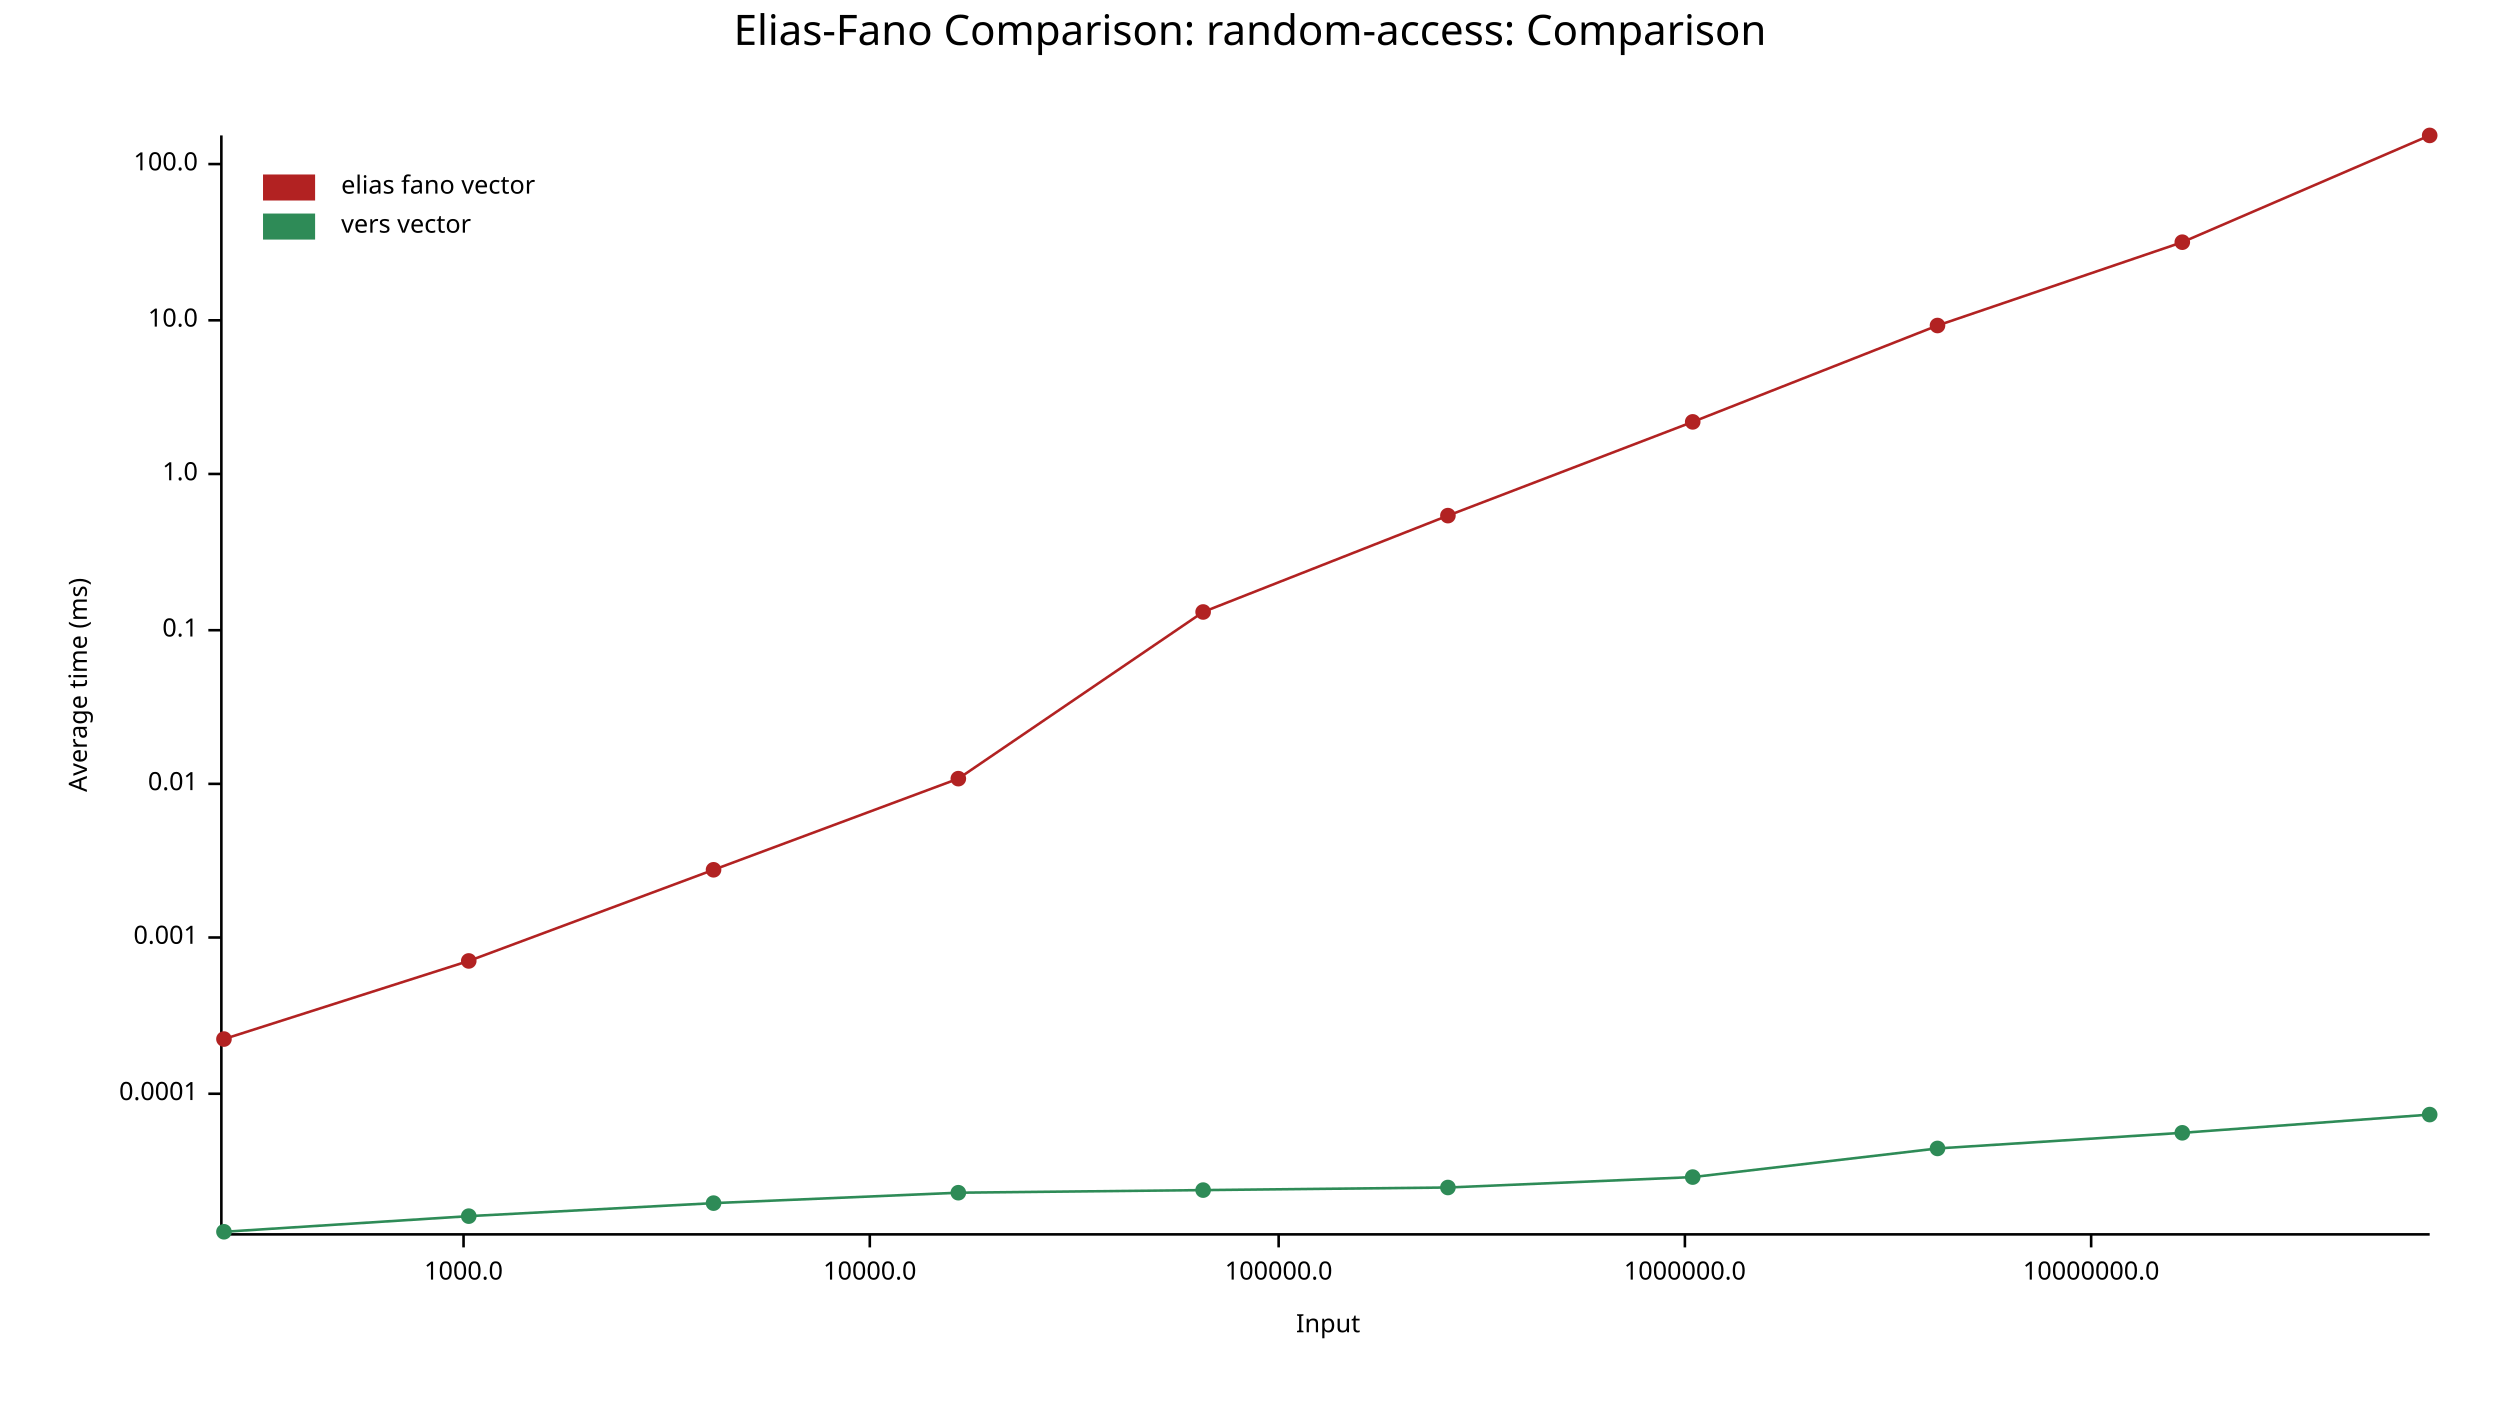
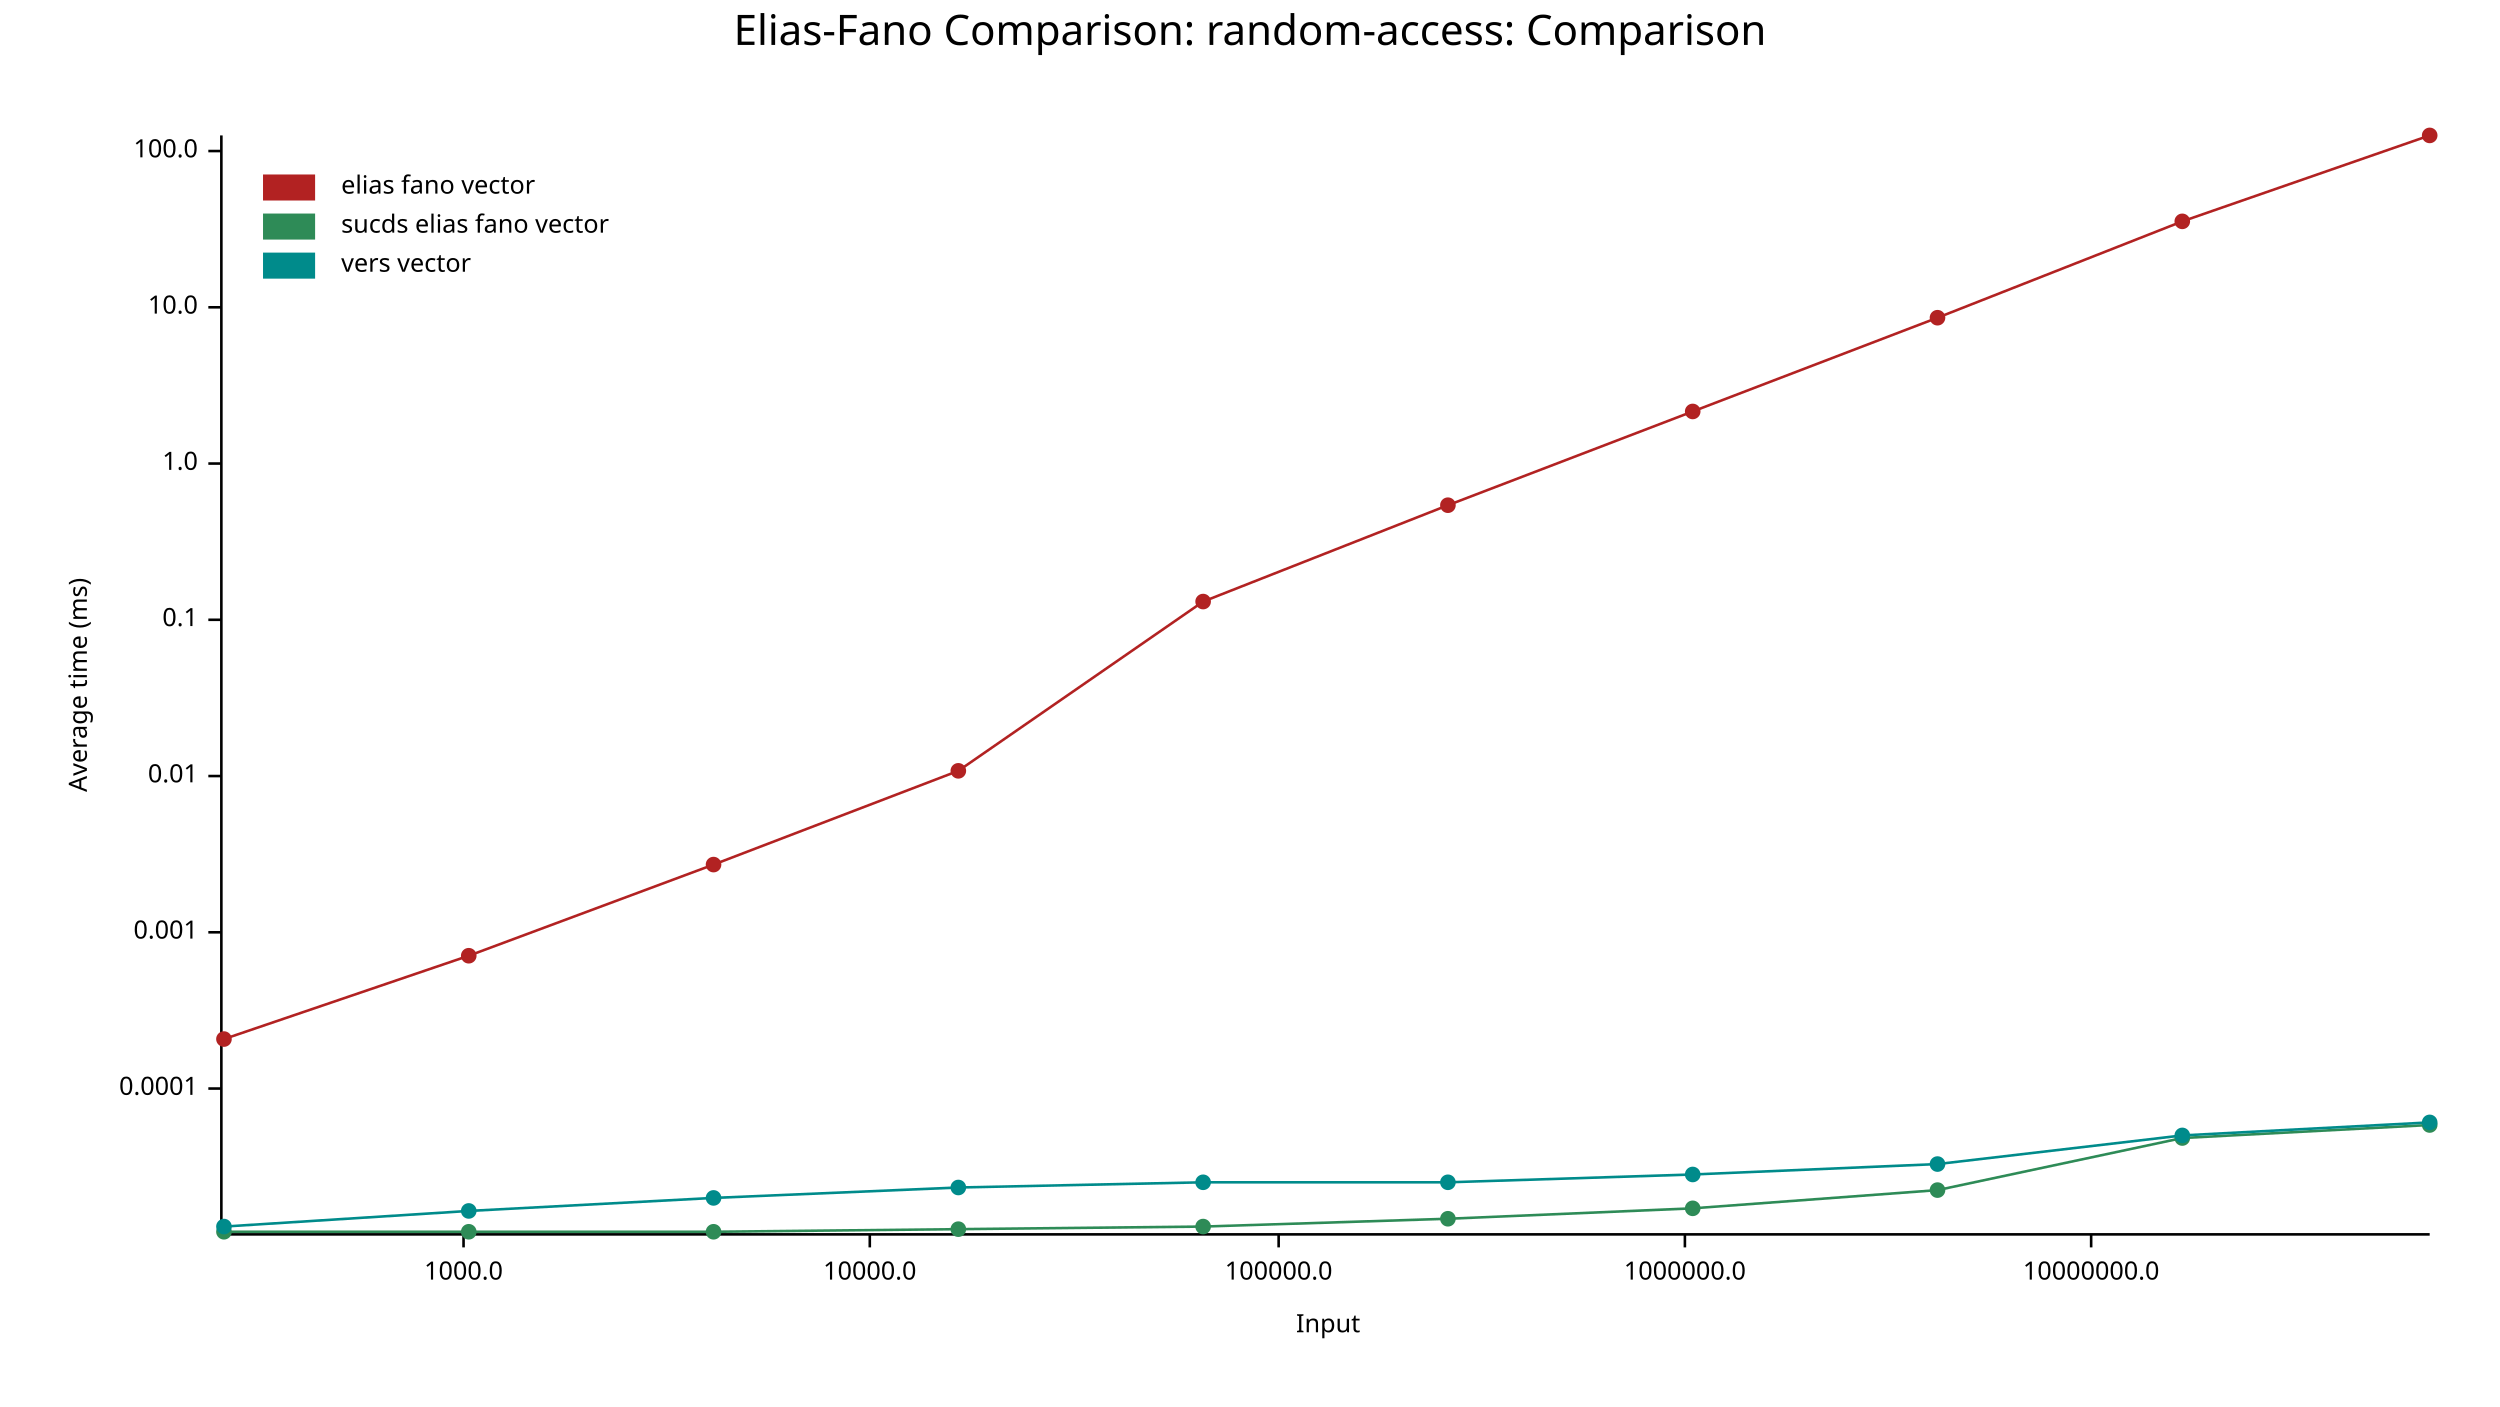
<svg xmlns="http://www.w3.org/2000/svg" width="960" height="540" viewBox="0 0 960 540" style="background-color: #FFFAF0;">
  <text x="480" y="5" dy="0.76em" text-anchor="middle" font-family="sans-serif" font-size="16.129" opacity="1" fill="#000000">
Elias-Fano Comparison: random-access: Comparison
</text>
  <text x="26" y="263" dy="0.76em" text-anchor="middle" font-family="sans-serif" font-size="9.677" opacity="1" fill="#000000" transform="rotate(270, 26, 263)">
Average time (ms)
</text>
  <text x="510" y="514" dy="-0.5ex" text-anchor="middle" font-family="sans-serif" font-size="9.677" opacity="1" fill="#000000">
Input
</text>
  <polyline fill="none" opacity="1" stroke="#000000" stroke-width="1" points="85,52 85,473 " />
-   <text x="76" y="420" dy="0.5ex" text-anchor="end" font-family="sans-serif" font-size="9.677" opacity="1" fill="#000000">
+   <text x="76" y="418" dy="0.5ex" text-anchor="end" font-family="sans-serif" font-size="9.677" opacity="1" fill="#000000">
0.0001
</text>
-   <polyline fill="none" opacity="1" stroke="#000000" stroke-width="1" points="80,420 85,420 " />
-   <text x="76" y="360" dy="0.5ex" text-anchor="end" font-family="sans-serif" font-size="9.677" opacity="1" fill="#000000">
+   <polyline fill="none" opacity="1" stroke="#000000" stroke-width="1" points="80,418 85,418 " />
+   <text x="76" y="358" dy="0.5ex" text-anchor="end" font-family="sans-serif" font-size="9.677" opacity="1" fill="#000000">
0.001
</text>
-   <polyline fill="none" opacity="1" stroke="#000000" stroke-width="1" points="80,360 85,360 " />
-   <text x="76" y="301" dy="0.5ex" text-anchor="end" font-family="sans-serif" font-size="9.677" opacity="1" fill="#000000">
+   <polyline fill="none" opacity="1" stroke="#000000" stroke-width="1" points="80,358 85,358 " />
+   <text x="76" y="298" dy="0.5ex" text-anchor="end" font-family="sans-serif" font-size="9.677" opacity="1" fill="#000000">
0.01
</text>
-   <polyline fill="none" opacity="1" stroke="#000000" stroke-width="1" points="80,301 85,301 " />
-   <text x="76" y="242" dy="0.5ex" text-anchor="end" font-family="sans-serif" font-size="9.677" opacity="1" fill="#000000">
+   <polyline fill="none" opacity="1" stroke="#000000" stroke-width="1" points="80,298 85,298 " />
+   <text x="76" y="238" dy="0.5ex" text-anchor="end" font-family="sans-serif" font-size="9.677" opacity="1" fill="#000000">
0.1
</text>
-   <polyline fill="none" opacity="1" stroke="#000000" stroke-width="1" points="80,242 85,242 " />
-   <text x="76" y="182" dy="0.5ex" text-anchor="end" font-family="sans-serif" font-size="9.677" opacity="1" fill="#000000">
+   <polyline fill="none" opacity="1" stroke="#000000" stroke-width="1" points="80,238 85,238 " />
+   <text x="76" y="178" dy="0.5ex" text-anchor="end" font-family="sans-serif" font-size="9.677" opacity="1" fill="#000000">
1.0
</text>
-   <polyline fill="none" opacity="1" stroke="#000000" stroke-width="1" points="80,182 85,182 " />
-   <text x="76" y="123" dy="0.5ex" text-anchor="end" font-family="sans-serif" font-size="9.677" opacity="1" fill="#000000">
+   <polyline fill="none" opacity="1" stroke="#000000" stroke-width="1" points="80,178 85,178 " />
+   <text x="76" y="118" dy="0.5ex" text-anchor="end" font-family="sans-serif" font-size="9.677" opacity="1" fill="#000000">
10.0
</text>
-   <polyline fill="none" opacity="1" stroke="#000000" stroke-width="1" points="80,123 85,123 " />
-   <text x="76" y="63" dy="0.5ex" text-anchor="end" font-family="sans-serif" font-size="9.677" opacity="1" fill="#000000">
+   <polyline fill="none" opacity="1" stroke="#000000" stroke-width="1" points="80,118 85,118 " />
+   <text x="76" y="58" dy="0.5ex" text-anchor="end" font-family="sans-serif" font-size="9.677" opacity="1" fill="#000000">
100.0
</text>
-   <polyline fill="none" opacity="1" stroke="#000000" stroke-width="1" points="80,63 85,63 " />
+   <polyline fill="none" opacity="1" stroke="#000000" stroke-width="1" points="80,58 85,58 " />
  <polyline fill="none" opacity="1" stroke="#000000" stroke-width="1" points="86,474 933,474 " />
  <text x="178" y="484" dy="0.76em" text-anchor="middle" font-family="sans-serif" font-size="9.677" opacity="1" fill="#000000">
1000.0
</text>
  <polyline fill="none" opacity="1" stroke="#000000" stroke-width="1" points="178,474 178,479 " />
  <text x="334" y="484" dy="0.76em" text-anchor="middle" font-family="sans-serif" font-size="9.677" opacity="1" fill="#000000">
10000.0
</text>
  <polyline fill="none" opacity="1" stroke="#000000" stroke-width="1" points="334,474 334,479 " />
  <text x="491" y="484" dy="0.76em" text-anchor="middle" font-family="sans-serif" font-size="9.677" opacity="1" fill="#000000">
100000.0
</text>
  <polyline fill="none" opacity="1" stroke="#000000" stroke-width="1" points="491,474 491,479 " />
  <text x="647" y="484" dy="0.76em" text-anchor="middle" font-family="sans-serif" font-size="9.677" opacity="1" fill="#000000">
1000000.0
</text>
  <polyline fill="none" opacity="1" stroke="#000000" stroke-width="1" points="647,474 647,479 " />
  <text x="803" y="484" dy="0.76em" text-anchor="middle" font-family="sans-serif" font-size="9.677" opacity="1" fill="#000000">
10000000.0
</text>
  <polyline fill="none" opacity="1" stroke="#000000" stroke-width="1" points="803,474 803,479 " />
  <circle cx="86" cy="399" r="3" opacity="1" fill="#B22222" stroke="none" stroke-width="1" />
-   <circle cx="180" cy="369" r="3" opacity="1" fill="#B22222" stroke="none" stroke-width="1" />
-   <circle cx="274" cy="334" r="3" opacity="1" fill="#B22222" stroke="none" stroke-width="1" />
-   <circle cx="368" cy="299" r="3" opacity="1" fill="#B22222" stroke="none" stroke-width="1" />
-   <circle cx="462" cy="235" r="3" opacity="1" fill="#B22222" stroke="none" stroke-width="1" />
-   <circle cx="556" cy="198" r="3" opacity="1" fill="#B22222" stroke="none" stroke-width="1" />
-   <circle cx="650" cy="162" r="3" opacity="1" fill="#B22222" stroke="none" stroke-width="1" />
-   <circle cx="744" cy="125" r="3" opacity="1" fill="#B22222" stroke="none" stroke-width="1" />
-   <circle cx="838" cy="93" r="3" opacity="1" fill="#B22222" stroke="none" stroke-width="1" />
+   <circle cx="180" cy="367" r="3" opacity="1" fill="#B22222" stroke="none" stroke-width="1" />
+   <circle cx="274" cy="332" r="3" opacity="1" fill="#B22222" stroke="none" stroke-width="1" />
+   <circle cx="368" cy="296" r="3" opacity="1" fill="#B22222" stroke="none" stroke-width="1" />
+   <circle cx="462" cy="231" r="3" opacity="1" fill="#B22222" stroke="none" stroke-width="1" />
+   <circle cx="556" cy="194" r="3" opacity="1" fill="#B22222" stroke="none" stroke-width="1" />
+   <circle cx="650" cy="158" r="3" opacity="1" fill="#B22222" stroke="none" stroke-width="1" />
+   <circle cx="744" cy="122" r="3" opacity="1" fill="#B22222" stroke="none" stroke-width="1" />
+   <circle cx="838" cy="85" r="3" opacity="1" fill="#B22222" stroke="none" stroke-width="1" />
  <circle cx="933" cy="52" r="3" opacity="1" fill="#B22222" stroke="none" stroke-width="1" />
-   <polyline fill="none" opacity="1" stroke="#B22222" stroke-width="1" points="86,399 180,369 274,334 368,299 462,235 556,198 650,162 744,125 838,93 933,52 " />
+   <polyline fill="none" opacity="1" stroke="#B22222" stroke-width="1" points="86,399 180,367 274,332 368,296 462,231 556,194 650,158 744,122 838,85 933,52 " />
  <circle cx="86" cy="473" r="3" opacity="1" fill="#2E8B57" stroke="none" stroke-width="1" />
-   <circle cx="180" cy="467" r="3" opacity="1" fill="#2E8B57" stroke="none" stroke-width="1" />
-   <circle cx="274" cy="462" r="3" opacity="1" fill="#2E8B57" stroke="none" stroke-width="1" />
-   <circle cx="368" cy="458" r="3" opacity="1" fill="#2E8B57" stroke="none" stroke-width="1" />
-   <circle cx="462" cy="457" r="3" opacity="1" fill="#2E8B57" stroke="none" stroke-width="1" />
-   <circle cx="556" cy="456" r="3" opacity="1" fill="#2E8B57" stroke="none" stroke-width="1" />
-   <circle cx="650" cy="452" r="3" opacity="1" fill="#2E8B57" stroke="none" stroke-width="1" />
-   <circle cx="744" cy="441" r="3" opacity="1" fill="#2E8B57" stroke="none" stroke-width="1" />
-   <circle cx="838" cy="435" r="3" opacity="1" fill="#2E8B57" stroke="none" stroke-width="1" />
-   <circle cx="933" cy="428" r="3" opacity="1" fill="#2E8B57" stroke="none" stroke-width="1" />
-   <polyline fill="none" opacity="1" stroke="#2E8B57" stroke-width="1" points="86,473 180,467 274,462 368,458 462,457 556,456 650,452 744,441 838,435 933,428 " />
+   <circle cx="180" cy="473" r="3" opacity="1" fill="#2E8B57" stroke="none" stroke-width="1" />
+   <circle cx="274" cy="473" r="3" opacity="1" fill="#2E8B57" stroke="none" stroke-width="1" />
+   <circle cx="368" cy="472" r="3" opacity="1" fill="#2E8B57" stroke="none" stroke-width="1" />
+   <circle cx="462" cy="471" r="3" opacity="1" fill="#2E8B57" stroke="none" stroke-width="1" />
+   <circle cx="556" cy="468" r="3" opacity="1" fill="#2E8B57" stroke="none" stroke-width="1" />
+   <circle cx="650" cy="464" r="3" opacity="1" fill="#2E8B57" stroke="none" stroke-width="1" />
+   <circle cx="744" cy="457" r="3" opacity="1" fill="#2E8B57" stroke="none" stroke-width="1" />
+   <circle cx="838" cy="437" r="3" opacity="1" fill="#2E8B57" stroke="none" stroke-width="1" />
+   <circle cx="933" cy="432" r="3" opacity="1" fill="#2E8B57" stroke="none" stroke-width="1" />
+   <polyline fill="none" opacity="1" stroke="#2E8B57" stroke-width="1" points="86,473 180,473 274,473 368,472 462,471 556,468 650,464 744,457 838,437 933,432 " />
+   <circle cx="86" cy="471" r="3" opacity="1" fill="#008B8B" stroke="none" stroke-width="1" />
+   <circle cx="180" cy="465" r="3" opacity="1" fill="#008B8B" stroke="none" stroke-width="1" />
+   <circle cx="274" cy="460" r="3" opacity="1" fill="#008B8B" stroke="none" stroke-width="1" />
+   <circle cx="368" cy="456" r="3" opacity="1" fill="#008B8B" stroke="none" stroke-width="1" />
+   <circle cx="462" cy="454" r="3" opacity="1" fill="#008B8B" stroke="none" stroke-width="1" />
+   <circle cx="556" cy="454" r="3" opacity="1" fill="#008B8B" stroke="none" stroke-width="1" />
+   <circle cx="650" cy="451" r="3" opacity="1" fill="#008B8B" stroke="none" stroke-width="1" />
+   <circle cx="744" cy="447" r="3" opacity="1" fill="#008B8B" stroke="none" stroke-width="1" />
+   <circle cx="838" cy="436" r="3" opacity="1" fill="#008B8B" stroke="none" stroke-width="1" />
+   <circle cx="933" cy="431" r="3" opacity="1" fill="#008B8B" stroke="none" stroke-width="1" />
+   <polyline fill="none" opacity="1" stroke="#008B8B" stroke-width="1" points="86,471 180,465 274,460 368,456 462,454 556,454 650,451 744,447 838,436 933,431 " />
  <text x="131" y="67" dy="0.76em" text-anchor="start" font-family="sans-serif" font-size="9.677" opacity="1" fill="#000000">
elias fano vector
</text>
  <text x="131" y="82" dy="0.76em" text-anchor="start" font-family="sans-serif" font-size="9.677" opacity="1" fill="#000000">
+ sucds elias fano vector
+ </text>
+   <text x="131" y="97" dy="0.76em" text-anchor="start" font-family="sans-serif" font-size="9.677" opacity="1" fill="#000000">
vers vector
</text>
  <rect x="101" y="67" width="20" height="10" opacity="1" fill="#B22222" stroke="none" />
  <rect x="101" y="82" width="20" height="10" opacity="1" fill="#2E8B57" stroke="none" />
+   <rect x="101" y="97" width="20" height="10" opacity="1" fill="#008B8B" stroke="none" />
</svg>
